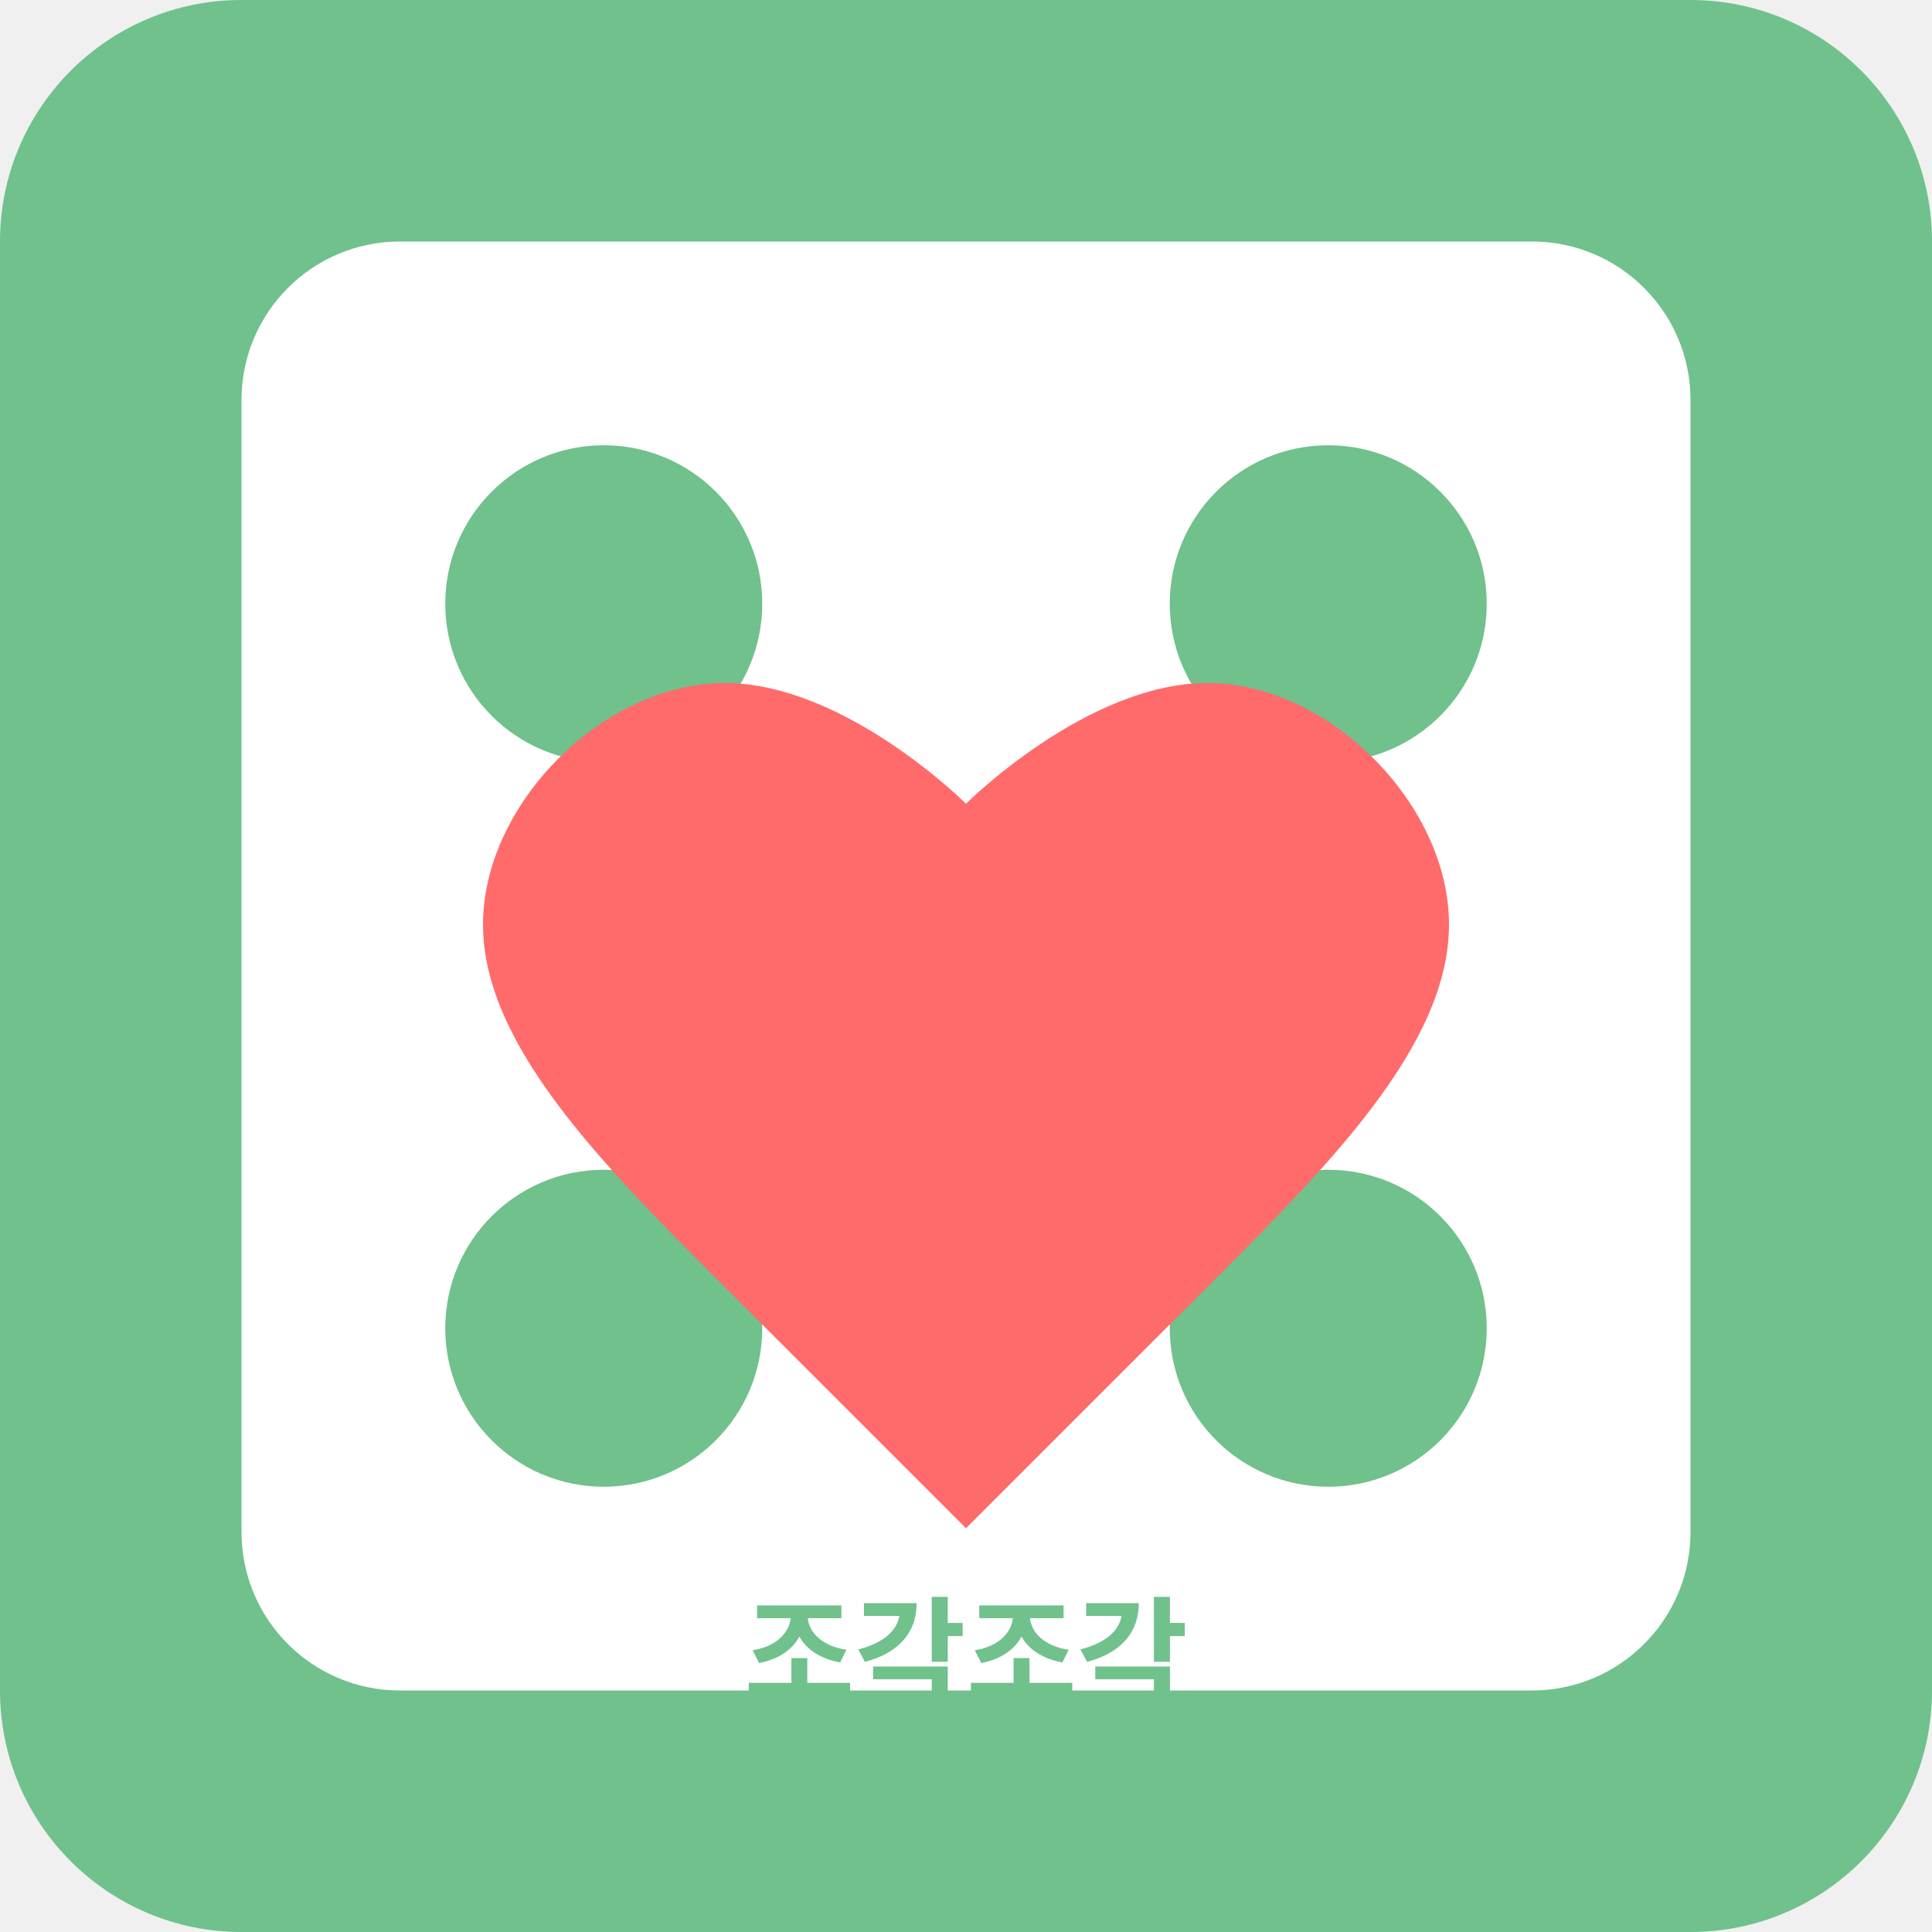
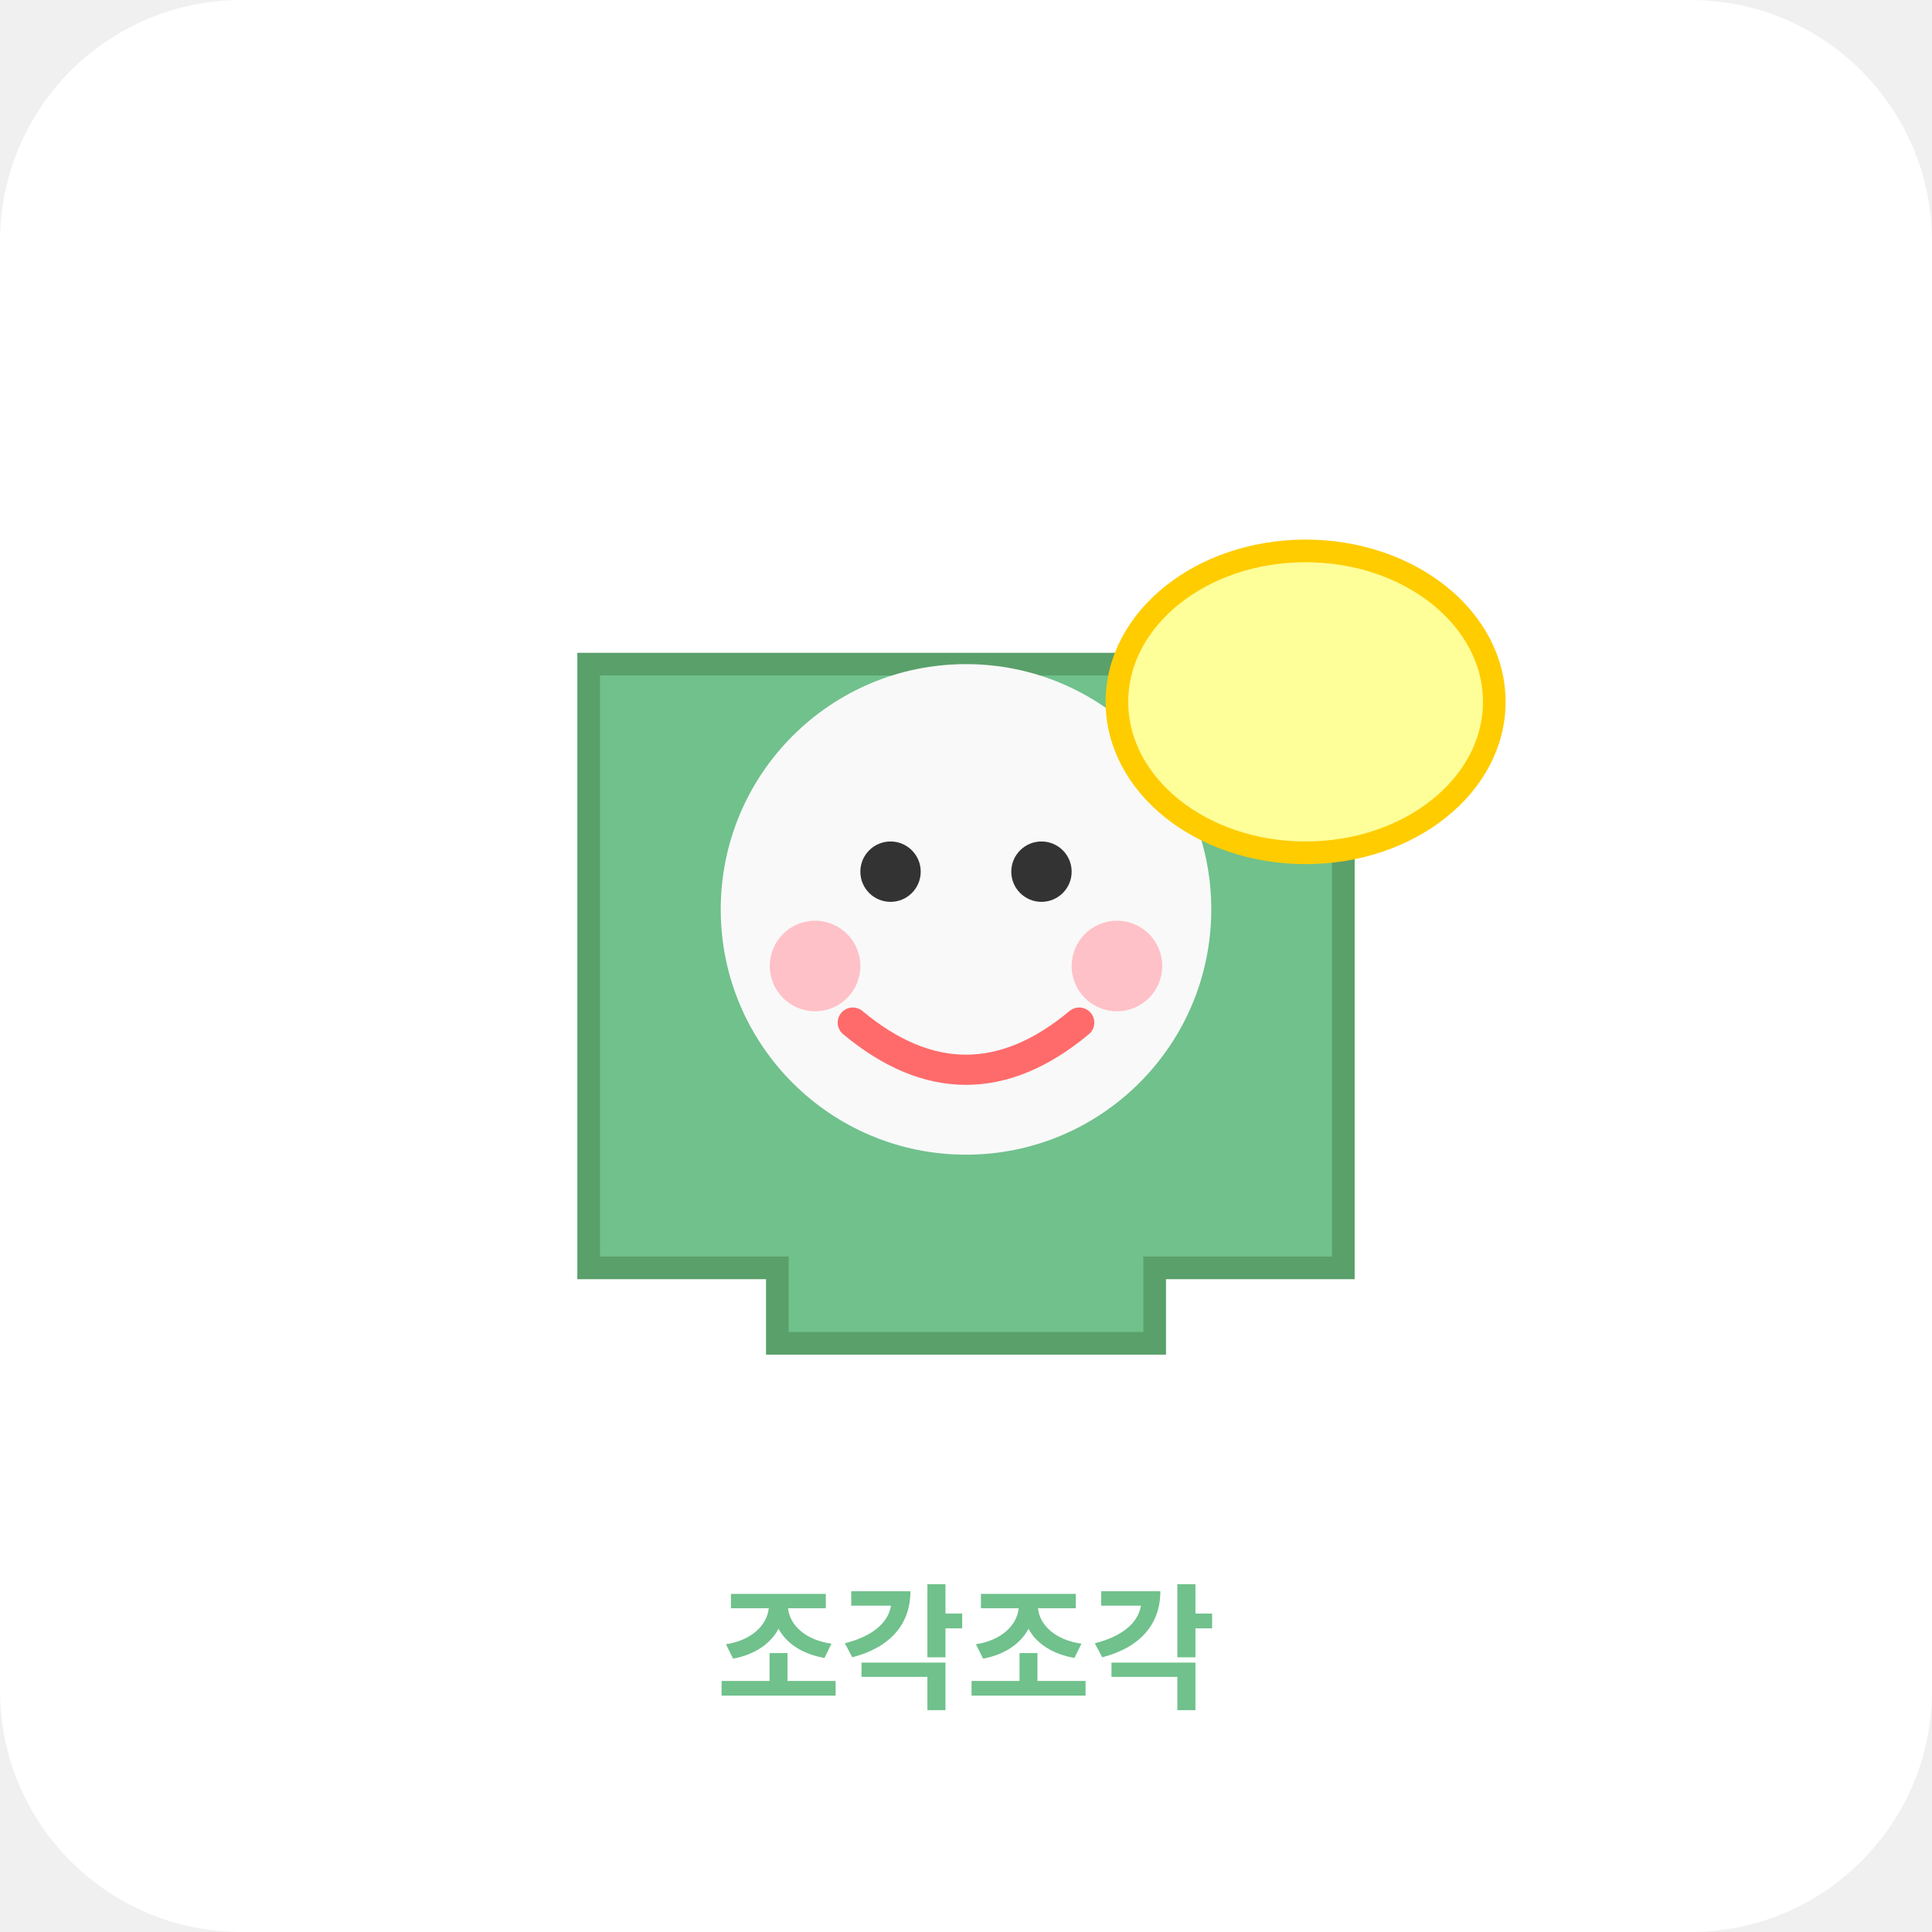
<svg xmlns="http://www.w3.org/2000/svg" width="512" height="512" viewBox="0 0 512 512" fill="none">
-   <rect width="512" height="512" rx="64" fill="#70c18c" />
-   <rect x="64" y="64" width="384" height="384" rx="42" fill="white" />
-   <circle cx="160" cy="160" r="42" fill="#70c18c" />
-   <circle cx="352" cy="160" r="42" fill="#70c18c" />
-   <circle cx="160" cy="352" r="42" fill="#70c18c" />
-   <circle cx="352" cy="352" r="42" fill="#70c18c" />
-   <path d="M256 213C256 213 224 181 192 181C160 181 128 213 128 245C128 277 160 309 192 341C224 373 256 405 256 405C256 405 288 373 320 341C352 309 384 277 384 245C384 213 352 181 320 181C288 181 256 213 256 213Z" fill="#ff6b6b" />
-   <text x="256" y="450" text-anchor="middle" font-family="Arial, sans-serif" font-size="32" font-weight="bold" fill="#70c18c">조각조각</text>
+   <rect width="512" height="512" rx="64" fill="white" />
+   <g transform="translate(256, 256)">
+     <path d="M-100 -80 L100 -80 L100 80 L50 80 L50 100 L-50 100 L-50 80 L-100 80 Z" fill="#70c18c" stroke="#5aa06a" stroke-width="6" />
+     <circle cx="0" cy="-15" r="65" fill="#f9f9f9" />
+     <circle cx="-20" cy="-25" r="8" fill="#333" />
+     <circle cx="20" cy="-25" r="8" fill="#333" />
+     <path d="M-30 15 Q0 40 30 15" stroke="#ff6b6b" stroke-width="8" fill="none" stroke-linecap="round" />
+     <circle cx="-40" cy="0" r="12" fill="#ffb3ba" opacity="0.8" />
+     <circle cx="40" cy="0" r="12" fill="#ffb3ba" opacity="0.8" />
+     <g transform="translate(90, -70)">
+       <ellipse cx="0" cy="0" rx="50" ry="40" fill="#ffff99" stroke="#ffcc00" stroke-width="6" />
+       <path d="M-40 25 L-15 50 L-25 40 Z" fill="#ffff99" />
+     </g>
+   </g>
+   <text x="256" y="450" text-anchor="middle" font-family="Arial, sans-serif" font-size="36" font-weight="bold" fill="#70c18c">조각조각</text>
</svg>
